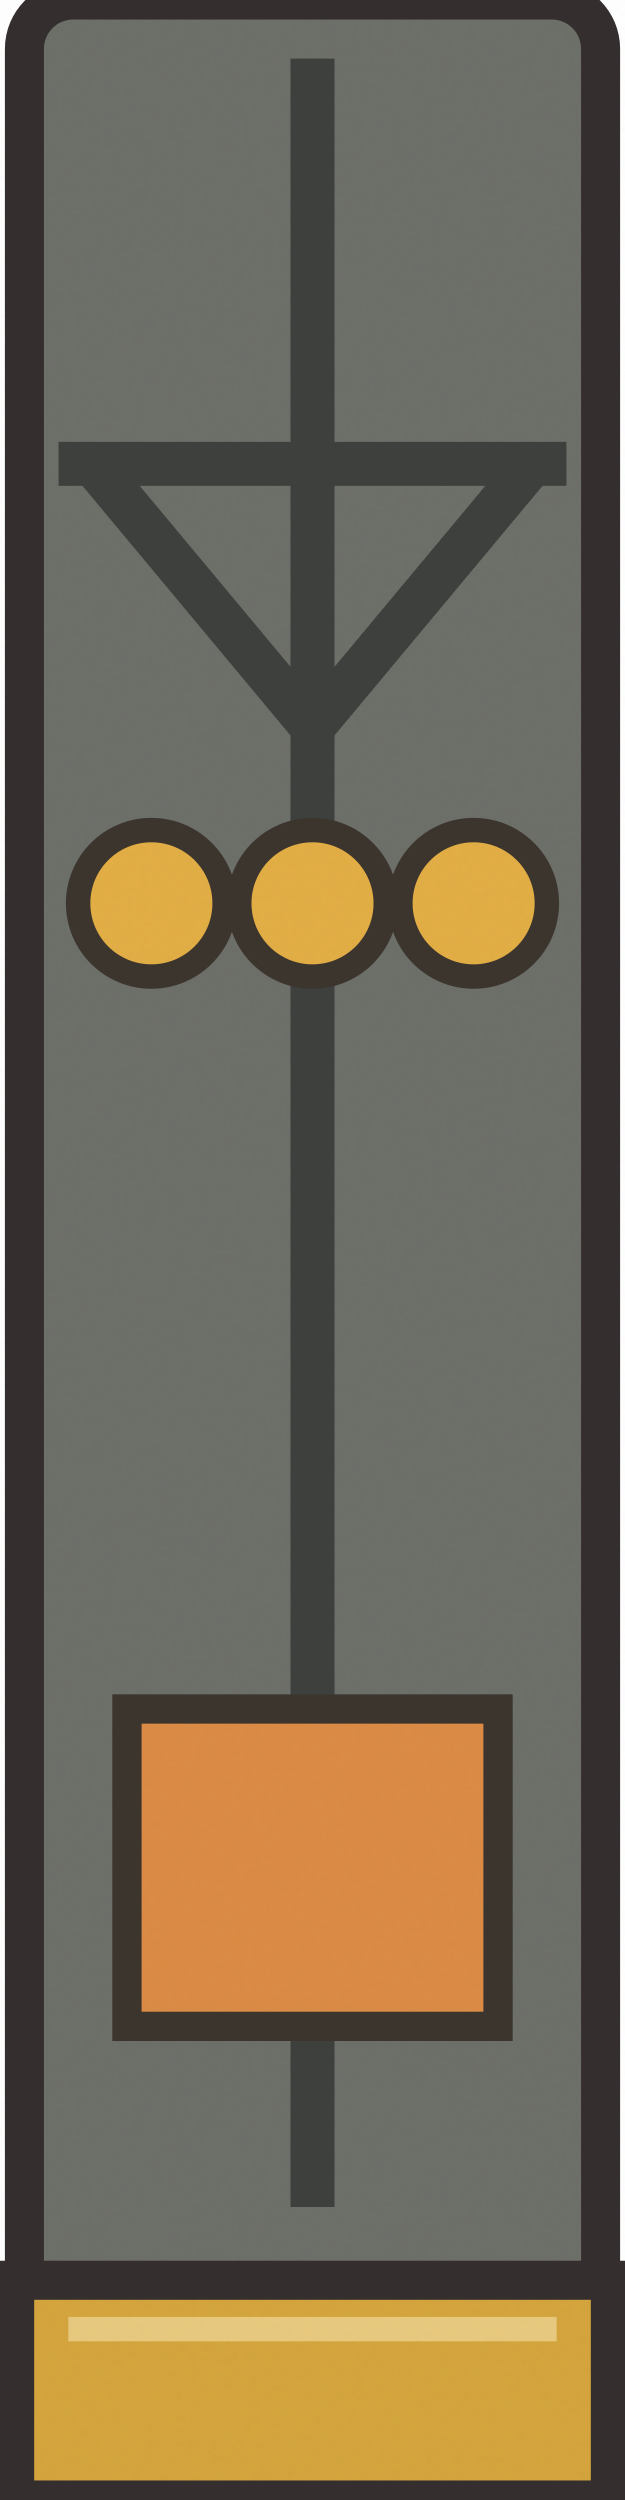
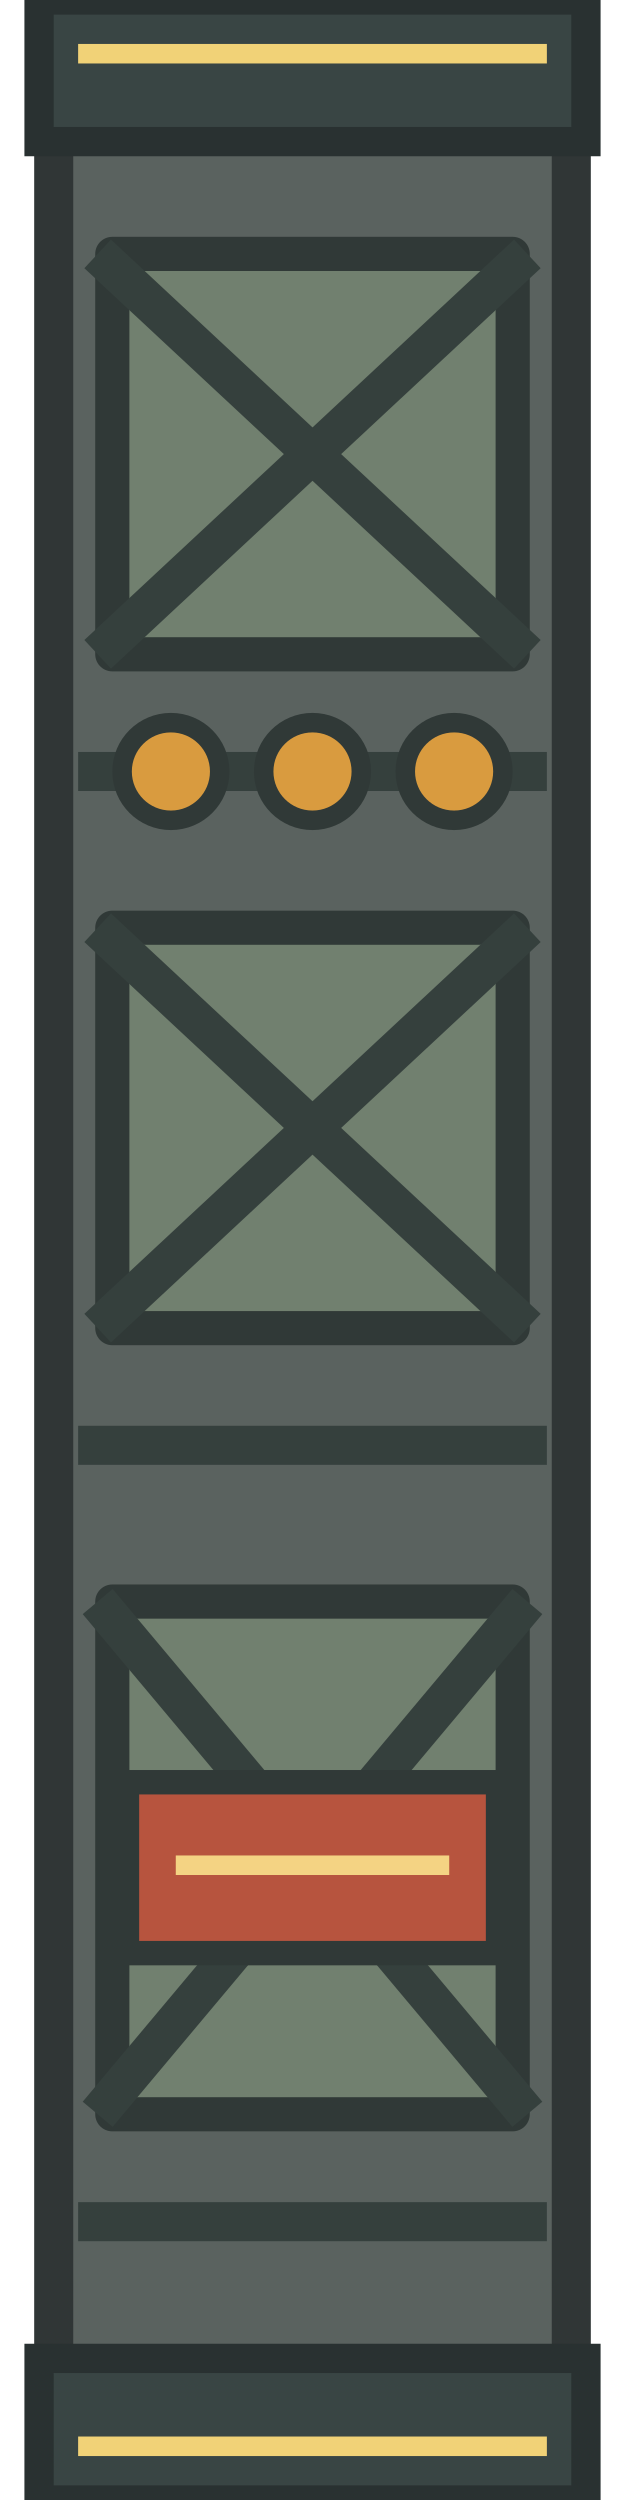
<svg xmlns="http://www.w3.org/2000/svg" width="128" height="512" viewBox="0 0 128 512">
-   <defs>
-     <filter id="paper" x="-10%" y="-10%" width="120%" height="120%">
-       <feTurbulence baseFrequency=".7" numOctaves="2" seed="7" type="fractalNoise" result="n" />
-       <feColorMatrix in="n" values="1 0 0 0 0 0 1 0 0 0 0 0 1 0 0 0 0 0 .045 0" />
-       <feBlend in="SourceGraphic" mode="multiply" />
-     </filter>
-   </defs>
-   <g filter="url(#paper)">
-     <rect x="5" y="0" width="118" height="512" rx="10" fill="#6d6f69" stroke="#342f2d" stroke-width="8" />
-     <g stroke="#3e403d" stroke-width="9" fill="none">
-       <path d="M64 12v440M12 95h104M19 95l45 54 45-54" />
-     </g>
-     <g fill="#e2ad44" stroke="#3b342e" stroke-width="5">
-       <circle cx="31" cy="185" r="15" />
-       <circle cx="64" cy="185" r="15" />
-       <circle cx="97" cy="185" r="15" />
-     </g>
-     <path d="M26 350h76v65H26Z" fill="#db8b44" stroke="#3b342e" stroke-width="6" />
-     <path d="M3 467h122v45H3Z" fill="#d4a53c" stroke="#342f2d" stroke-width="8" />
-     <path d="M14 477h100" stroke="#fff4cf" stroke-width="5" opacity=".45" />
+   <path d="M11 0h106v512H11z" fill="#5a625f" stroke="#303636" stroke-width="8" stroke-linejoin="round" />
+   <path d="M8 0h112v29H8zm0 483h112v29H8z" fill="#394544" stroke="#293131" stroke-width="6" />
+   <path d="M16 11h96M16 501h96" stroke="#f1d277" stroke-width="4" />
+   <g fill="#71806f" stroke="#303937" stroke-width="7" stroke-linejoin="round">
+     <path d="M23 52h82v82H23zM23 190h82v82H23zM23 328h82v105H23z" />
  </g>
+   <g stroke="#35403d" stroke-width="8" fill="none">
+     <path d="M20 52 108 134M108 52 20 134M20 190l88 82M108 190l-88 82M20 328l88 105M108 328 20 433" />
+     <path d="M16 158h96M16 296h96M16 455h96" />
+   </g>
+   <g fill="#d99b3f" stroke="#303937" stroke-width="4">
+     <circle cx="35" cy="158" r="10" />
+     <circle cx="64" cy="158" r="10" />
+     <circle cx="93" cy="158" r="10" />
+   </g>
+   <path d="M26 365h76v35H26z" fill="#b7543e" stroke="#303937" stroke-width="5" />
+   <path d="M36 382h56" stroke="#f4d383" stroke-width="4" />
</svg>
